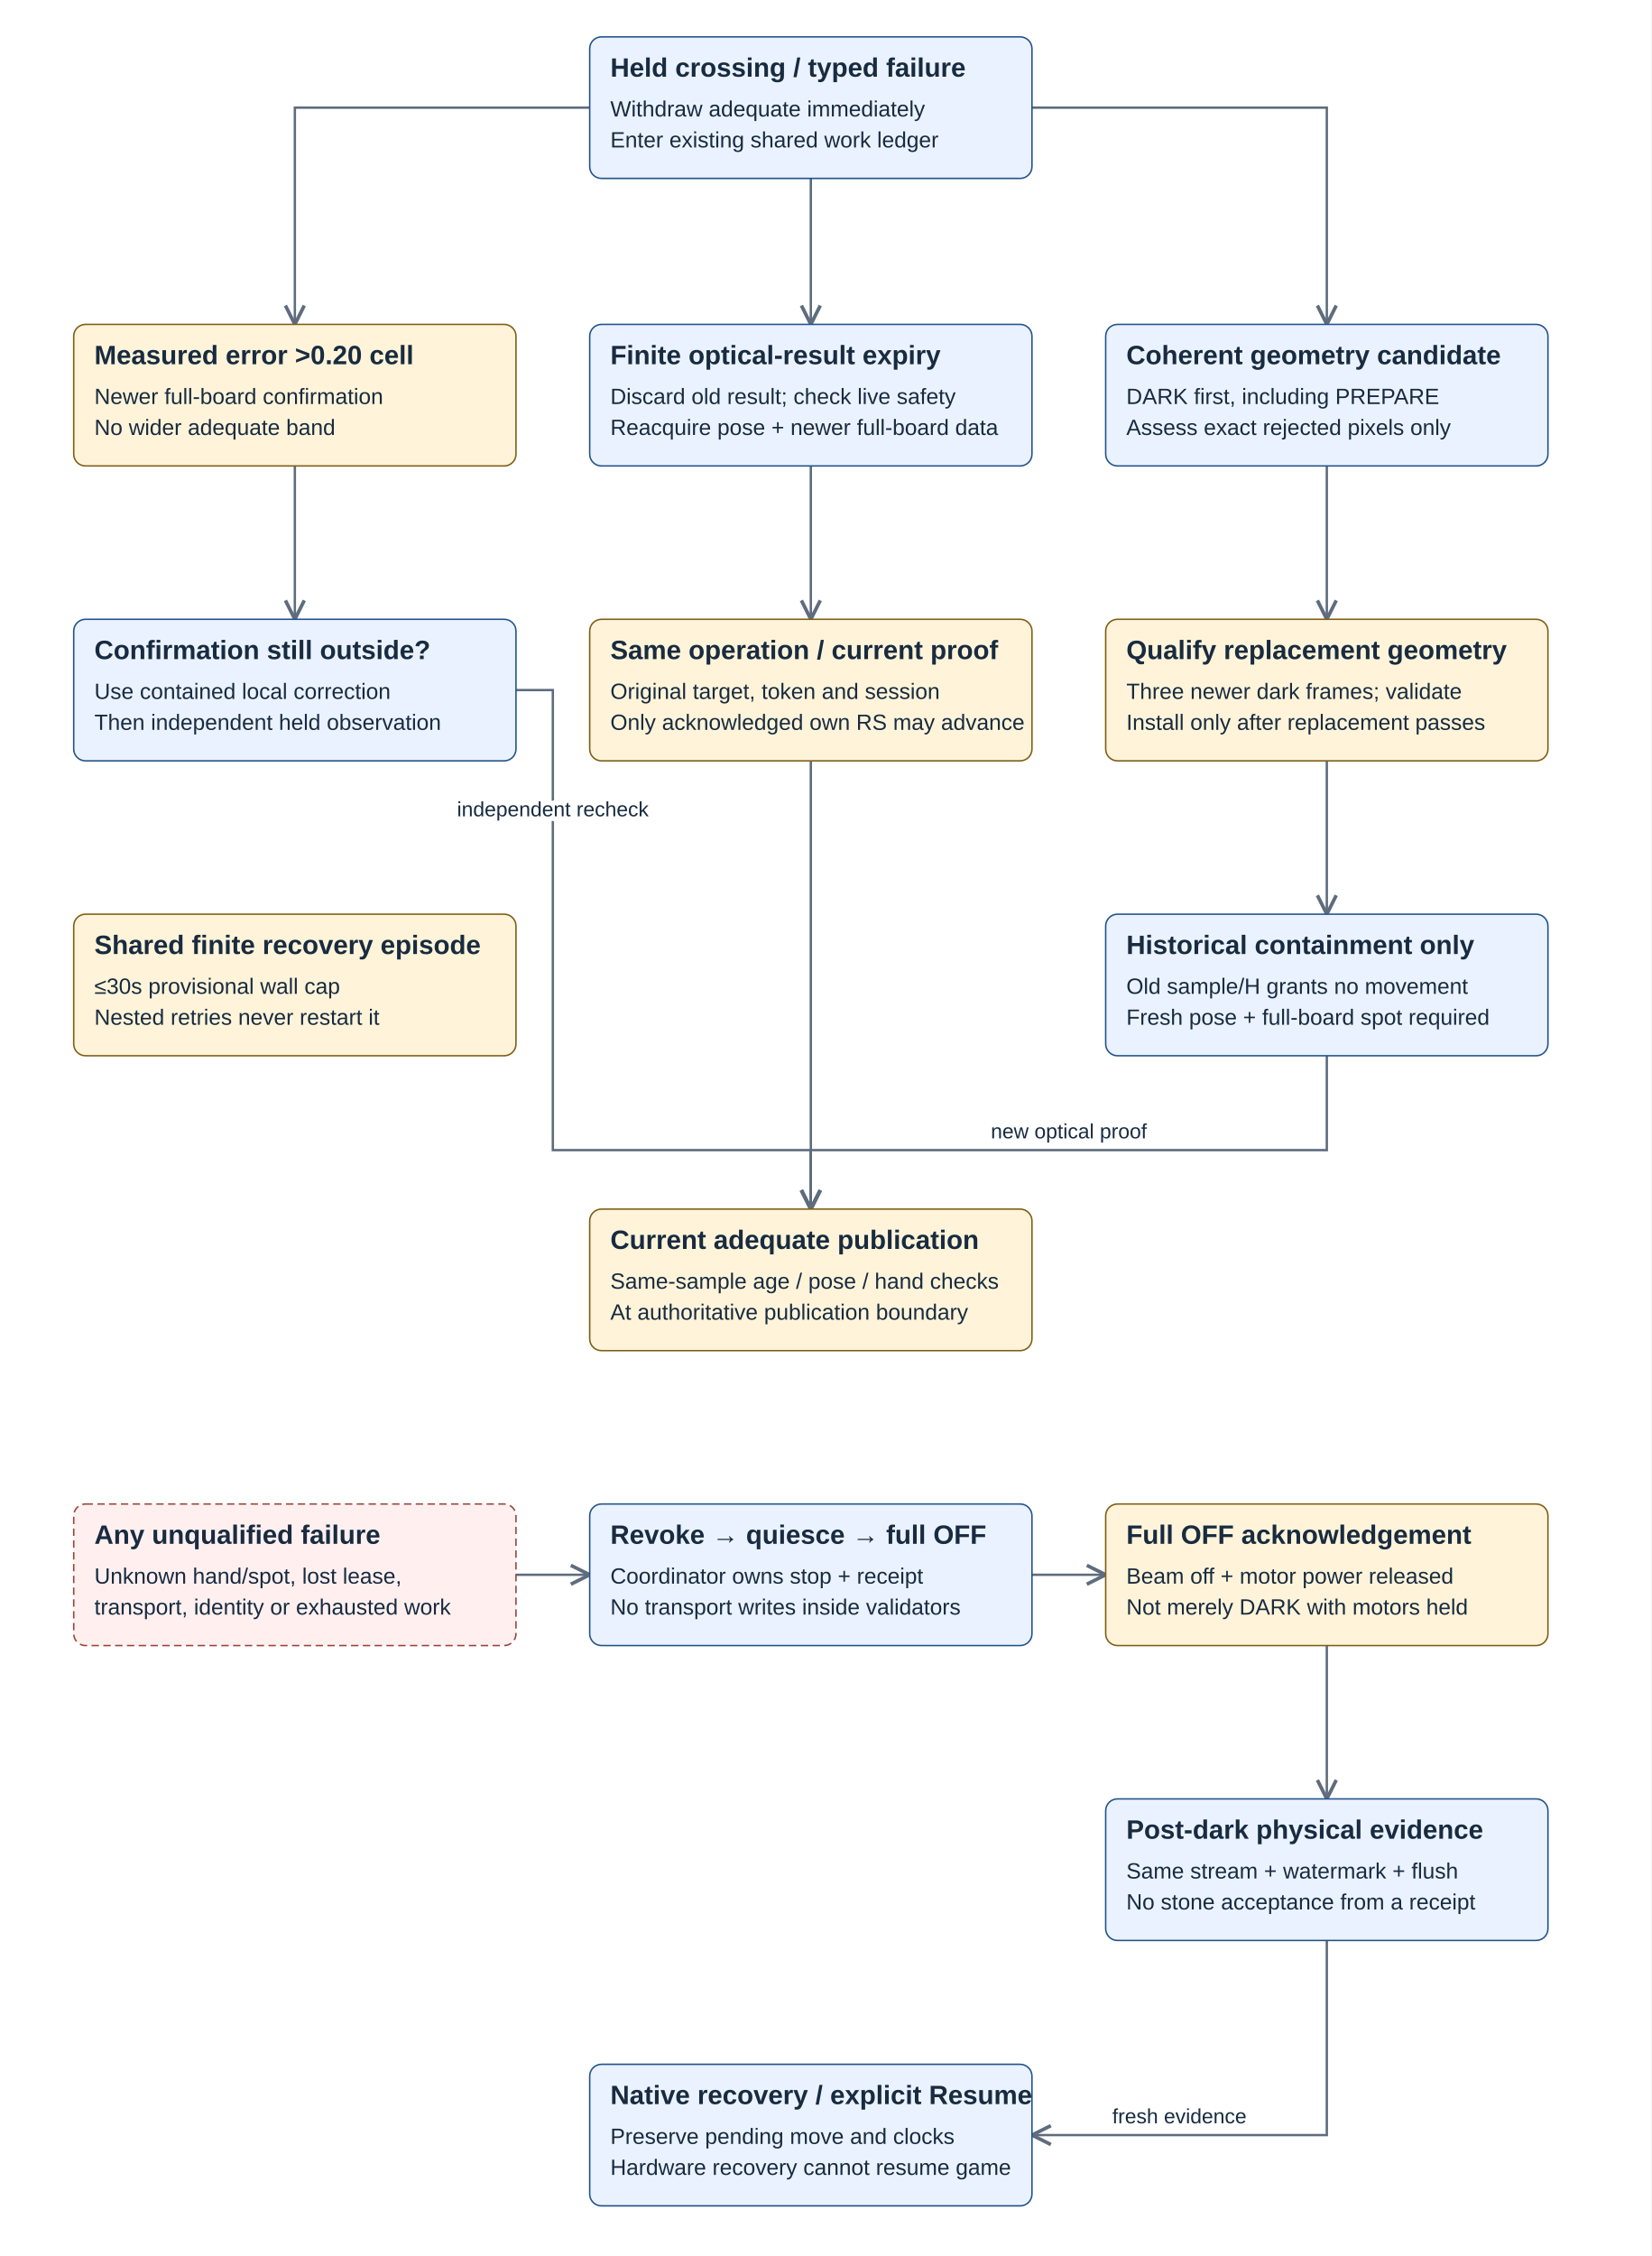
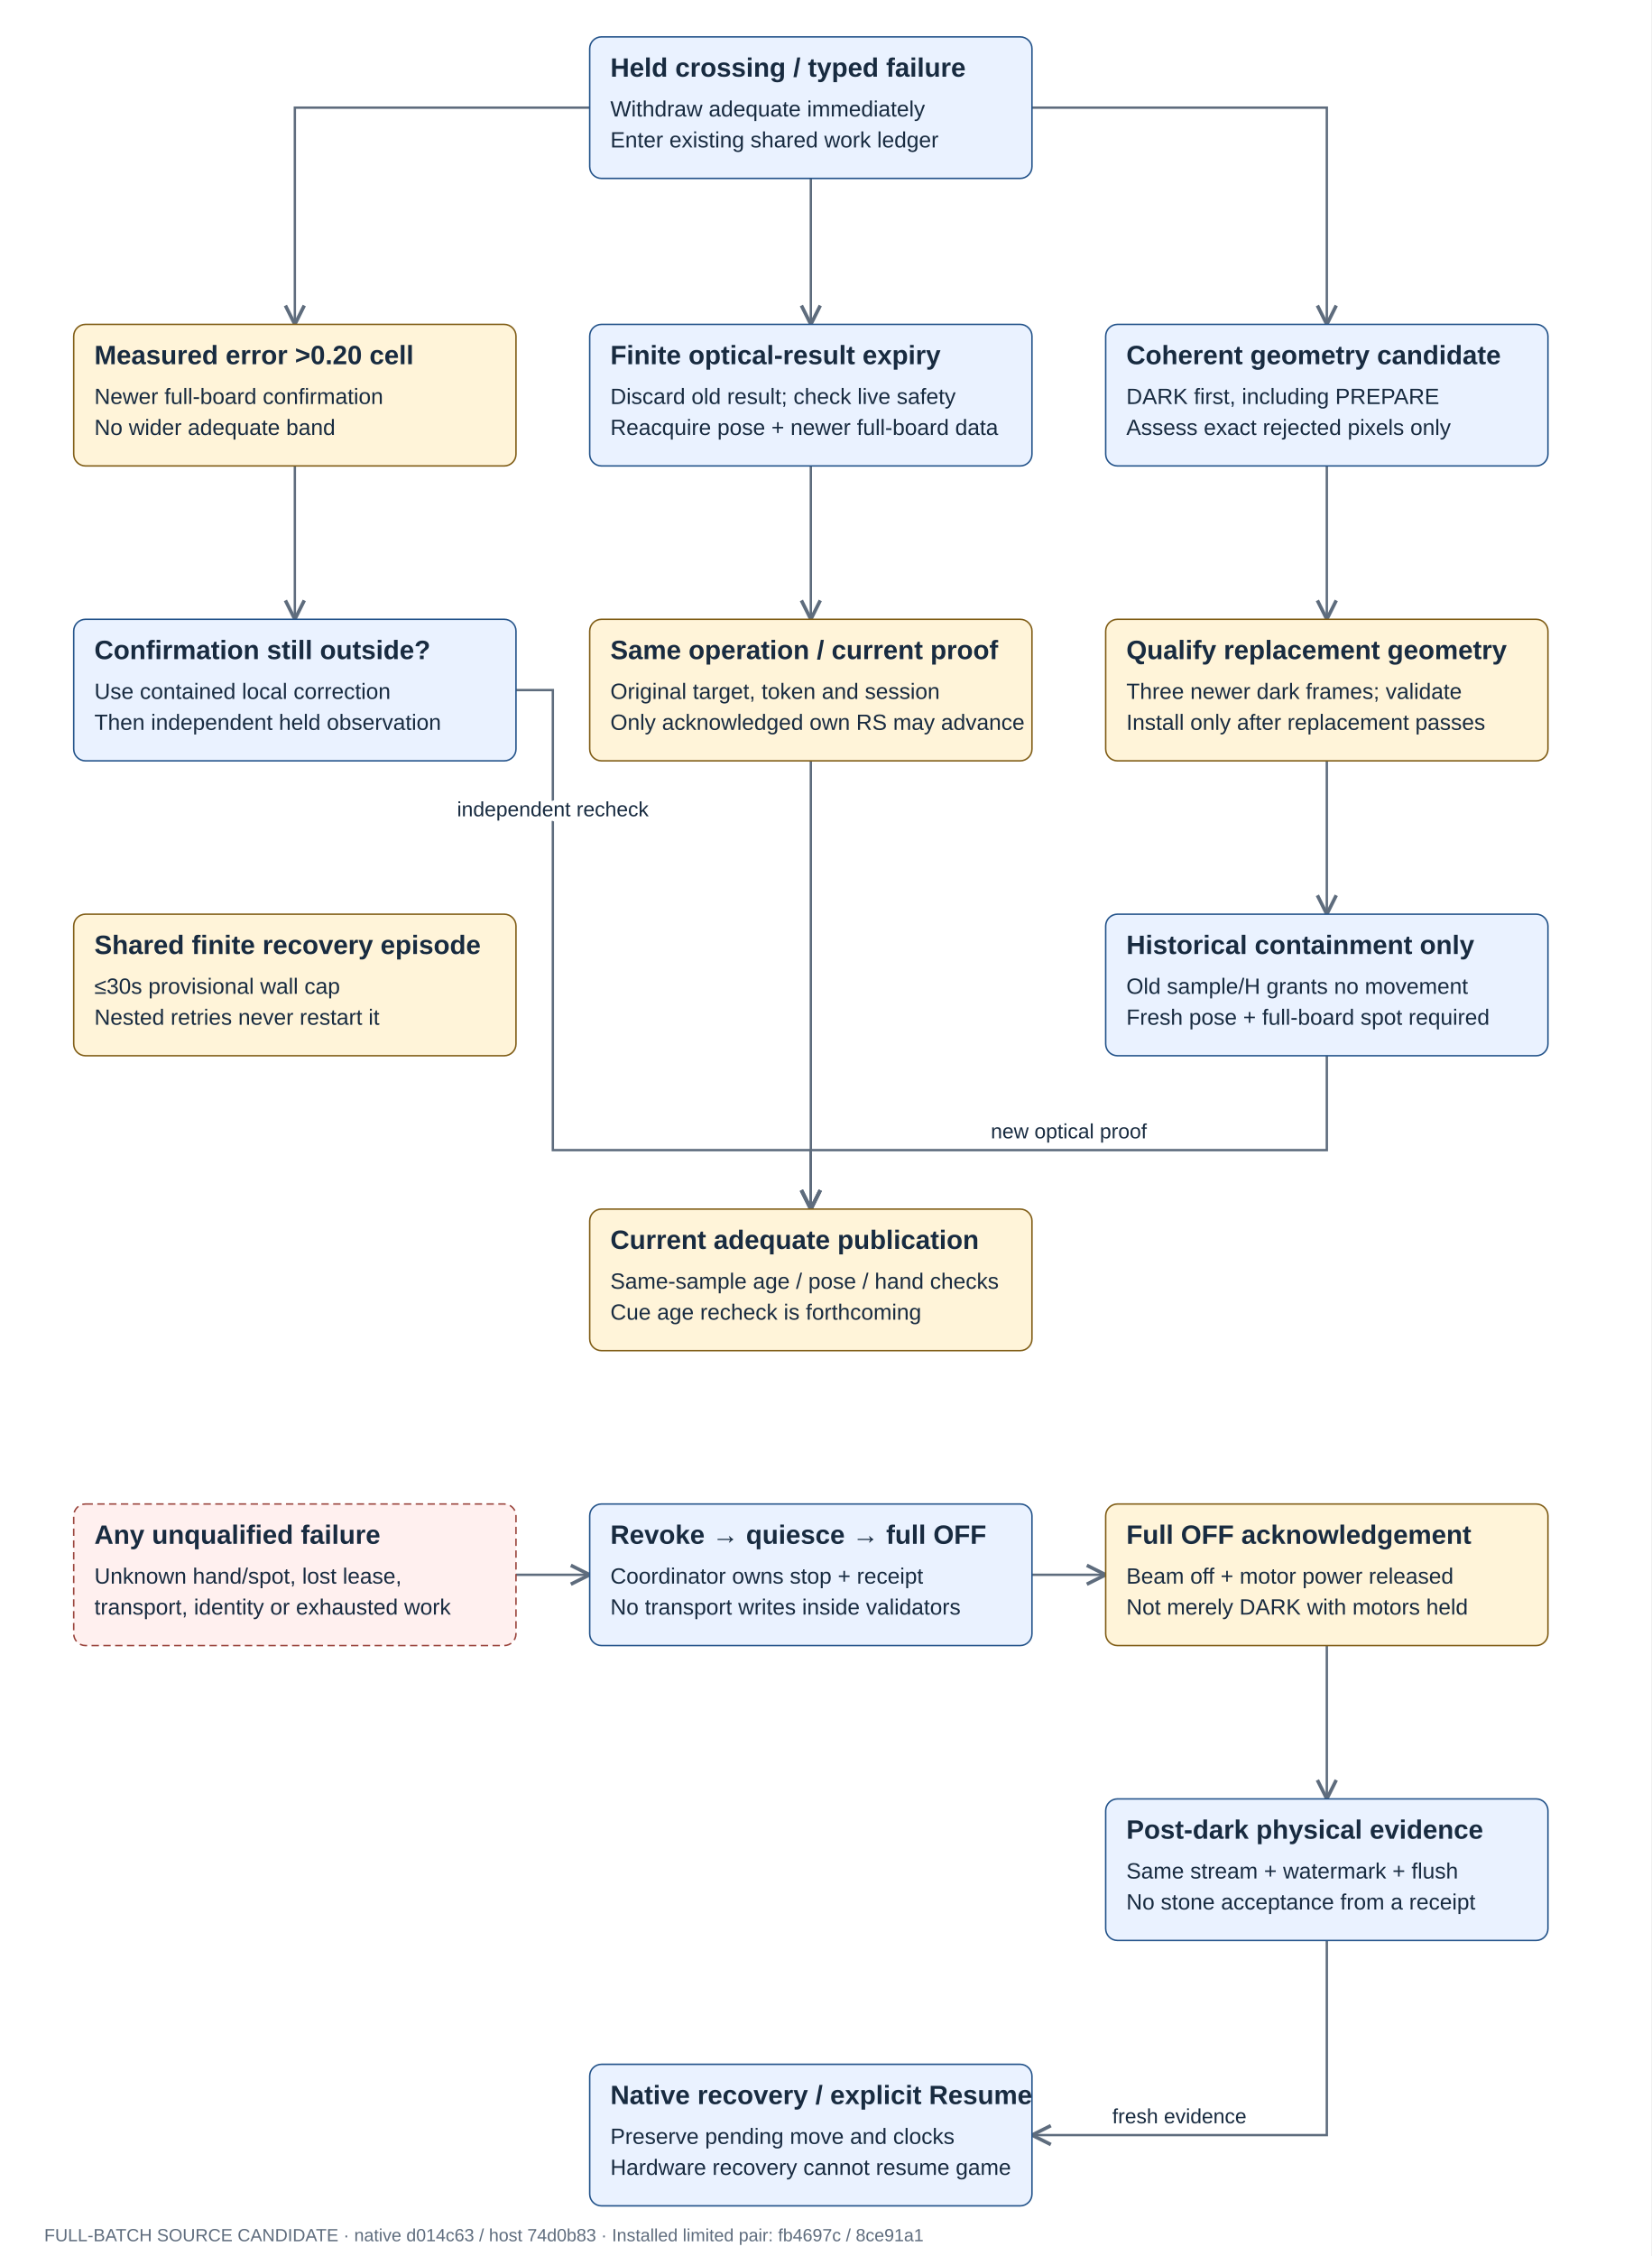
<svg xmlns="http://www.w3.org/2000/svg" viewBox="0 0 1120 1530" width="1120" height="1530" role="img" aria-labelledby="recovery-title recovery-desc">
  <defs>
    <marker id="arrow" markerWidth="10" markerHeight="10" refX="9" refY="5" orient="auto-start-reverse">
      <path d="M 1 1 L 9 5 L 1 9" fill="none" stroke="#5e6c7d" stroke-width="1.5" />
    </marker>
  </defs>
  <style>text{font-family:Arial,Helvetica,sans-serif;fill:#182b40}.edge-label{font-size:14px;paint-order:stroke;stroke:#fff;stroke-width:7px;stroke-linejoin:round}.node-title{font-size:18px;font-weight:600}.node-body{font-size:15px}</style>
  <rect width="100%" height="100%" fill="#fff" />
  <polyline points="400.0,73.0 200,73.0 200,155 200.0,220.0" fill="none" stroke="#5e6c7d" stroke-width="1.6" marker-end="url(#arrow)" />
  <polyline points="550.0,121.0 550.0,220.0" fill="none" stroke="#5e6c7d" stroke-width="1.6" marker-end="url(#arrow)" />
  <polyline points="700.0,73.0 900,73.0 900,155 900.0,220.0" fill="none" stroke="#5e6c7d" stroke-width="1.6" marker-end="url(#arrow)" />
  <polyline points="200.0,316.0 200.0,420.0" fill="none" stroke="#5e6c7d" stroke-width="1.6" marker-end="url(#arrow)" />
  <polyline points="350.0,468.0 375,468 375,780 550,780 550.0,820.0" fill="none" stroke="#5e6c7d" stroke-width="1.6" marker-end="url(#arrow)" />
  <text class="edge-label" x="375.0" y="553.6" text-anchor="middle">independent recheck</text>
  <polyline points="550.0,316.0 550.0,420.0" fill="none" stroke="#5e6c7d" stroke-width="1.6" marker-end="url(#arrow)" />
  <polyline points="550.0,516.0 550.0,820.0" fill="none" stroke="#5e6c7d" stroke-width="1.6" marker-end="url(#arrow)" />
  <polyline points="900.0,316.0 900.0,420.0" fill="none" stroke="#5e6c7d" stroke-width="1.6" marker-end="url(#arrow)" />
  <polyline points="900.0,516.0 900.0,620.0" fill="none" stroke="#5e6c7d" stroke-width="1.6" marker-end="url(#arrow)" />
  <polyline points="900.0,716.0 900,780 550,780 550.0,820.0" fill="none" stroke="#5e6c7d" stroke-width="1.6" marker-end="url(#arrow)" />
  <text class="edge-label" x="725.0" y="772.0" text-anchor="middle">new optical proof</text>
  <polyline points="350.0,1068.0 400.0,1068.0" fill="none" stroke="#5e6c7d" stroke-width="1.6" marker-end="url(#arrow)" />
  <polyline points="700.0,1068.0 750.0,1068.0" fill="none" stroke="#5e6c7d" stroke-width="1.6" marker-end="url(#arrow)" />
  <polyline points="900.0,1116.0 900.0,1220.0" fill="none" stroke="#5e6c7d" stroke-width="1.6" marker-end="url(#arrow)" />
  <polyline points="900.0,1316.0 900,1448 700.0,1448.0" fill="none" stroke="#5e6c7d" stroke-width="1.6" marker-end="url(#arrow)" />
  <text class="edge-label" x="800.0" y="1440.0" text-anchor="middle">fresh evidence</text>
  <g data-node="input">
    <rect x="400" y="25" width="300" height="96" rx="8" fill="#eaf2ff" stroke="#23538a" />
    <text class="node-title" x="414" y="52">Held crossing / typed failure</text>
    <text class="node-body" x="414" y="79">Withdraw adequate immediately</text>
    <text class="node-body" x="414" y="100">Enter existing shared work ledger</text>
  </g>
  <g data-node="cross">
    <rect x="50" y="220" width="300" height="96" rx="8" fill="#fff4d9" stroke="#805d16" />
    <text class="node-title" x="64" y="247">Measured error &gt;0.20 cell</text>
    <text class="node-body" x="64" y="274">Newer full-board confirmation</text>
    <text class="node-body" x="64" y="295">No wider adequate band</text>
  </g>
  <g data-node="expiry">
    <rect x="400" y="220" width="300" height="96" rx="8" fill="#eaf2ff" stroke="#23538a" />
    <text class="node-title" x="414" y="247">Finite optical-result expiry</text>
    <text class="node-body" x="414" y="274">Discard old result; check live safety</text>
    <text class="node-body" x="414" y="295">Reacquire pose + newer full-board data</text>
  </g>
  <g data-node="geometry">
    <rect x="750" y="220" width="300" height="96" rx="8" fill="#eaf2ff" stroke="#23538a" />
    <text class="node-title" x="764" y="247">Coherent geometry candidate</text>
    <text class="node-body" x="764" y="274">DARK first, including PREPARE</text>
    <text class="node-body" x="764" y="295">Assess exact rejected pixels only</text>
  </g>
  <g data-node="confirm">
    <rect x="50" y="420" width="300" height="96" rx="8" fill="#eaf2ff" stroke="#23538a" />
    <text class="node-title" x="64" y="447">Confirmation still outside?</text>
    <text class="node-body" x="64" y="474">Use contained local correction</text>
    <text class="node-body" x="64" y="495">Then independent held observation</text>
  </g>
  <g data-node="fresh">
    <rect x="400" y="420" width="300" height="96" rx="8" fill="#fff4d9" stroke="#805d16" />
    <text class="node-title" x="414" y="447">Same operation / current proof</text>
    <text class="node-body" x="414" y="474">Original target, token and session</text>
    <text class="node-body" x="414" y="495">Only acknowledged own RS may advance</text>
  </g>
  <g data-node="fit">
    <rect x="750" y="420" width="300" height="96" rx="8" fill="#fff4d9" stroke="#805d16" />
    <text class="node-title" x="764" y="447">Qualify replacement geometry</text>
    <text class="node-body" x="764" y="474">Three newer dark frames; validate</text>
    <text class="node-body" x="764" y="495">Install only after replacement passes</text>
  </g>
  <g data-node="hint">
    <rect x="750" y="620" width="300" height="96" rx="8" fill="#eaf2ff" stroke="#23538a" />
    <text class="node-title" x="764" y="647">Historical containment only</text>
    <text class="node-body" x="764" y="674">Old sample/H grants no movement</text>
    <text class="node-body" x="764" y="695">Fresh pose + full-board spot required</text>
  </g>
  <g data-node="adequate">
    <rect x="400" y="820" width="300" height="96" rx="8" fill="#fff4d9" stroke="#805d16" />
    <text class="node-title" x="414" y="847">Current adequate publication</text>
    <text class="node-body" x="414" y="874">Same-sample age / pose / hand checks</text>
-     <text class="node-body" x="414" y="895">At authoritative publication boundary</text>
+     <text class="node-body" x="414" y="895">Cue age recheck is forthcoming</text>
  </g>
  <g data-node="lease">
    <rect x="50" y="620" width="300" height="96" rx="8" fill="#fff4d9" stroke="#805d16" />
    <text class="node-title" x="64" y="647">Shared finite recovery episode</text>
    <text class="node-body" x="64" y="674">≤30s provisional wall cap</text>
    <text class="node-body" x="64" y="695">Nested retries never restart it</text>
  </g>
  <g data-node="failure">
    <rect x="50" y="1020" width="300" height="96" rx="8" fill="#fff0ef" stroke="#99433b" stroke-dasharray="5 3" />
    <text class="node-title" x="64" y="1047">Any unqualified failure</text>
    <text class="node-body" x="64" y="1074">Unknown hand/spot, lost lease,</text>
    <text class="node-body" x="64" y="1095">transport, identity or exhausted work</text>
  </g>
  <g data-node="cancel">
    <rect x="400" y="1020" width="300" height="96" rx="8" fill="#eaf2ff" stroke="#23538a" />
    <text class="node-title" x="414" y="1047">Revoke → quiesce → full OFF</text>
    <text class="node-body" x="414" y="1074">Coordinator owns stop + receipt</text>
    <text class="node-body" x="414" y="1095">No transport writes inside validators</text>
  </g>
  <g data-node="off">
    <rect x="750" y="1020" width="300" height="96" rx="8" fill="#fff4d9" stroke="#805d16" />
    <text class="node-title" x="764" y="1047">Full OFF acknowledgement</text>
    <text class="node-body" x="764" y="1074">Beam off + motor power released</text>
    <text class="node-body" x="764" y="1095">Not merely DARK with motors held</text>
  </g>
  <g data-node="dark">
    <rect x="750" y="1220" width="300" height="96" rx="8" fill="#eaf2ff" stroke="#23538a" />
    <text class="node-title" x="764" y="1247">Post-dark physical evidence</text>
    <text class="node-body" x="764" y="1274">Same stream + watermark + flush</text>
    <text class="node-body" x="764" y="1295">No stone acceptance from a receipt</text>
  </g>
  <g data-node="resume">
    <rect x="400" y="1400" width="300" height="96" rx="8" fill="#eaf2ff" stroke="#23538a" />
    <text class="node-title" x="414" y="1427">Native recovery / explicit Resume</text>
    <text class="node-body" x="414" y="1454">Preserve pending move and clocks</text>
    <text class="node-body" x="414" y="1475">Hardware recovery cannot resume game</text>
  </g>
+   <text x="30" y="1520" style="font-size:12px;fill:#5e6c7d">FULL-BATCH SOURCE CANDIDATE · native d014c63 / host 74d0b83 · Installed limited pair: fb4697c / 8ce91a1</text>
</svg>
